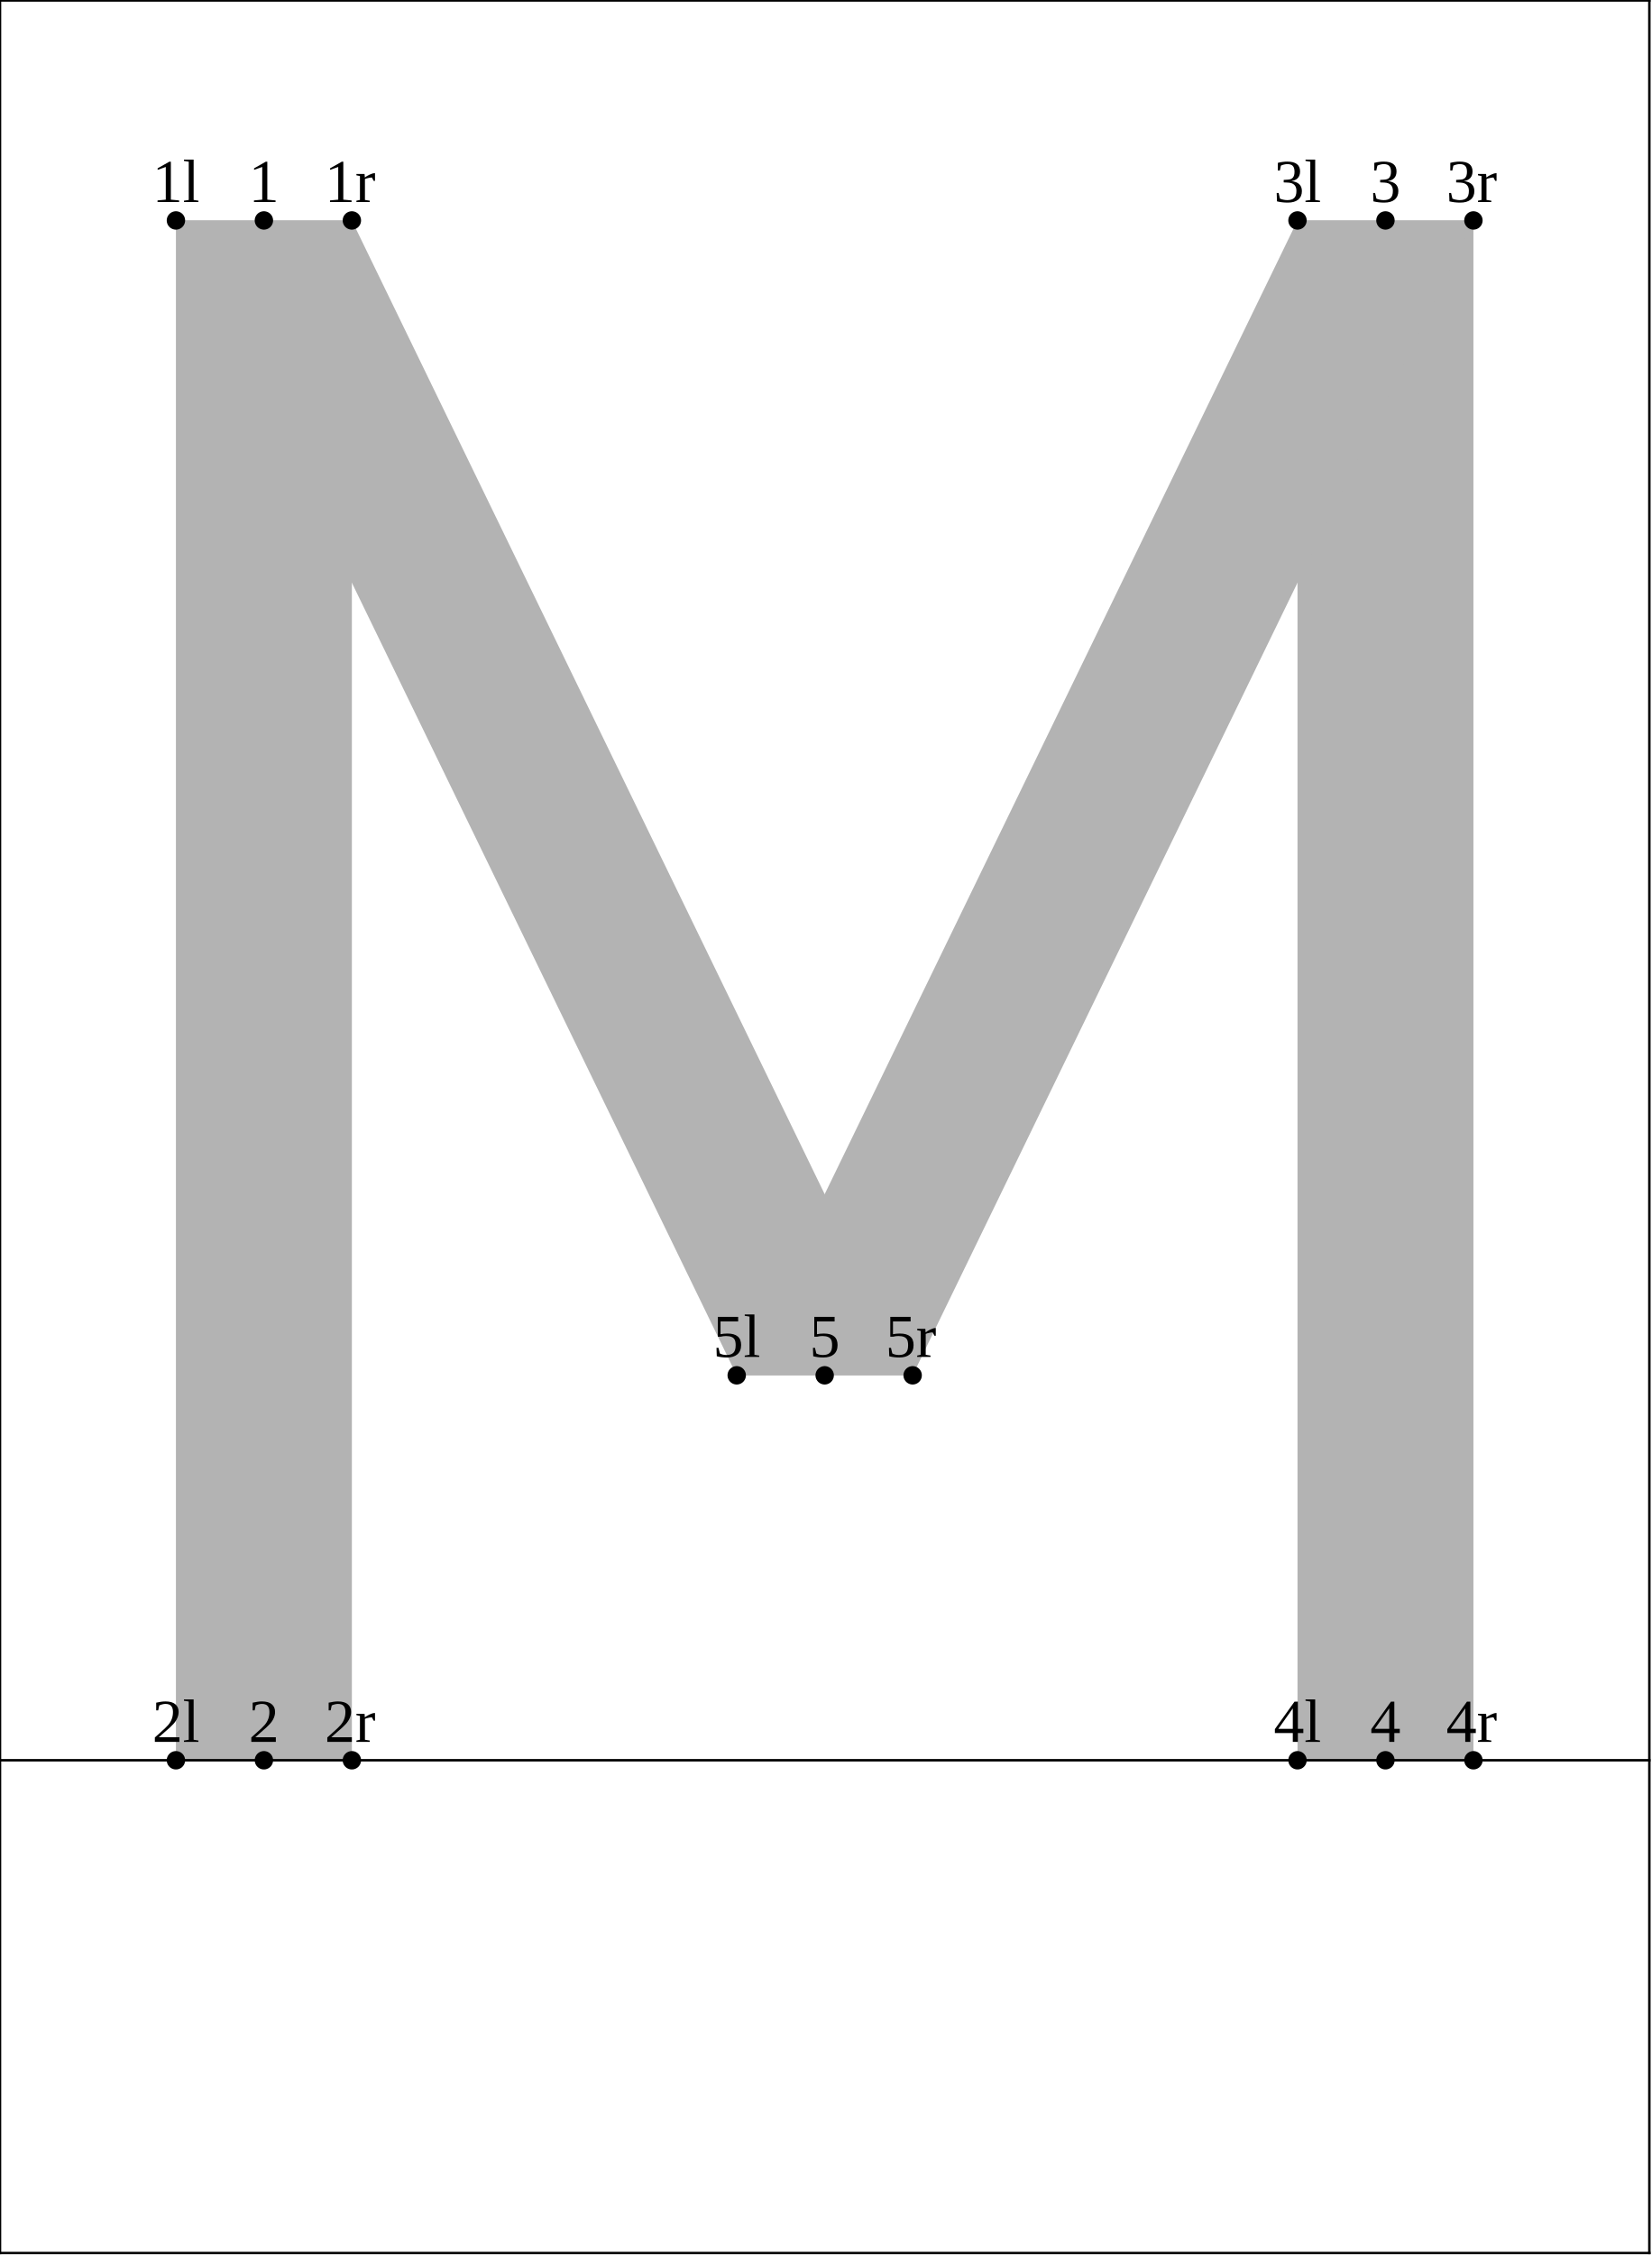
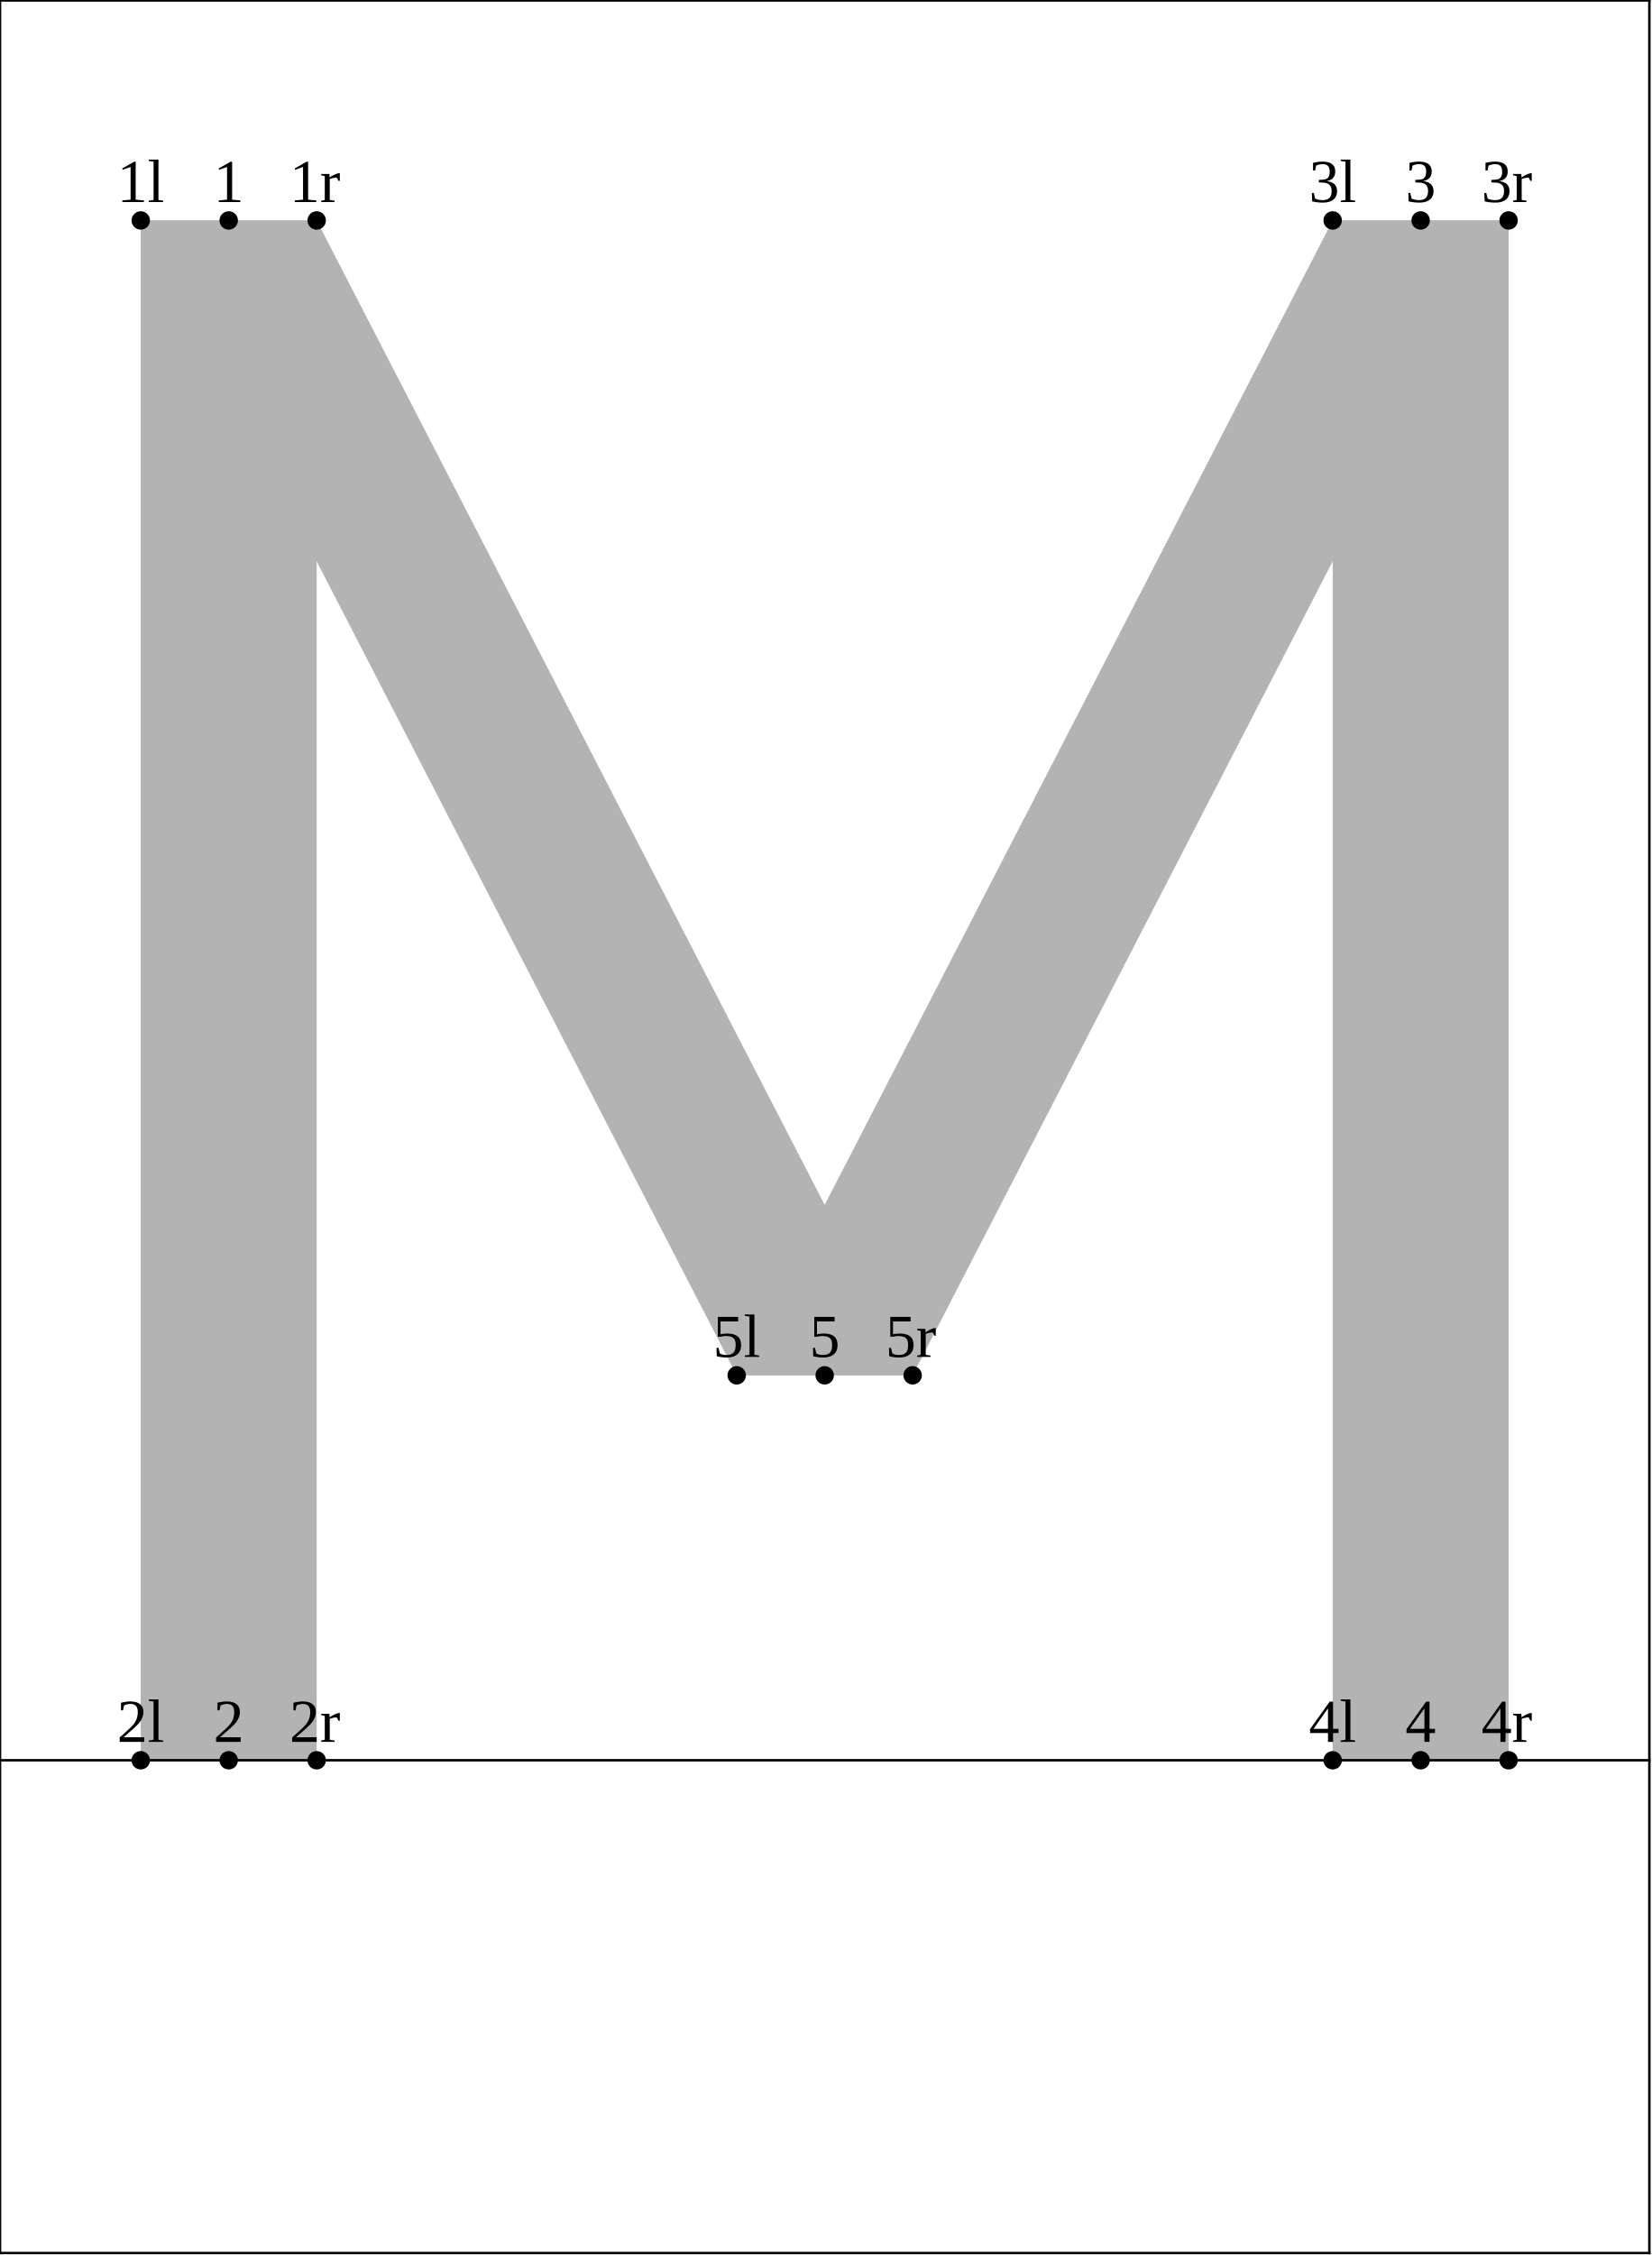
<svg xmlns="http://www.w3.org/2000/svg" version="1.1" width="269.391" height="367.662" viewBox="0 0 269.391 367.662">
-   <path d="M28.692 35.942L28.692 287L57.385 287L57.385 35.942Z" style="fill: rgb(70%,70%,70%);stroke: none;" />
-   <path d="M211.606 35.942L211.606 287L240.298 287L240.298 35.942Z" style="fill: rgb(70%,70%,70%);stroke: none;" />
-   <path d="M28.692 35.942L120.149 224.236L148.842 224.236L57.385 35.942Z" style="fill: rgb(70%,70%,70%);stroke: none;" />
-   <path d="M211.606 35.942L120.149 224.236L148.842 224.236L240.298 35.942Z" style="fill: rgb(70%,70%,70%);stroke: none;" />
-   <g transform="translate(24.81805 32.94206)" style="fill: rgb(0%,0%,0%);">
+   <path d="M22.954 35.942L22.954 287L51.646 287L51.646 35.942Z" style="fill: rgb(70%,70%,70%);stroke: none;" />
+   <path d="M217.344 35.942L217.344 287L246.037 287L246.037 35.942Z" style="fill: rgb(70%,70%,70%);stroke: none;" />
+   <path d="M22.954 35.942L120.149 224.236L148.842 224.236L51.646 35.942Z" style="fill: rgb(70%,70%,70%);stroke: none;" />
+   <path d="M217.344 35.942L120.149 224.236L148.842 224.236L246.037 35.942Z" style="fill: rgb(70%,70%,70%);stroke: none;" />
+   <g transform="translate(19.07947 32.94206)" style="fill: rgb(0%,0%,0%);">
    <text font-size="9.963">1l</text>
  </g>
-   <path d="M28.692 35.942l0 0" style="stroke:rgb(0%,0%,0%); stroke-width: 3;stroke-linecap: round;stroke-linejoin: round;stroke-miterlimit: 10;fill: none;" />
-   <g transform="translate(24.81805 284)" style="fill: rgb(0%,0%,0%);">
+   <path d="M22.954 35.942l0 0" style="stroke:rgb(0%,0%,0%); stroke-width: 3;stroke-linecap: round;stroke-linejoin: round;stroke-miterlimit: 10;fill: none;" />
+   <g transform="translate(19.07947 284)" style="fill: rgb(0%,0%,0%);">
    <text font-size="9.963">2l</text>
  </g>
-   <path d="M28.692 287l0 0" style="stroke:rgb(0%,0%,0%); stroke-width: 3;stroke-linecap: round;stroke-linejoin: round;stroke-miterlimit: 10;fill: none;" />
-   <g transform="translate(207.7314 32.94206)" style="fill: rgb(0%,0%,0%);">
+   <path d="M22.954 287l0 0" style="stroke:rgb(0%,0%,0%); stroke-width: 3;stroke-linecap: round;stroke-linejoin: round;stroke-miterlimit: 10;fill: none;" />
+   <g transform="translate(213.47 32.94206)" style="fill: rgb(0%,0%,0%);">
    <text font-size="9.963">3l</text>
  </g>
-   <path d="M211.606 35.942l0 0" style="stroke:rgb(0%,0%,0%); stroke-width: 3;stroke-linecap: round;stroke-linejoin: round;stroke-miterlimit: 10;fill: none;" />
-   <g transform="translate(207.7314 284)" style="fill: rgb(0%,0%,0%);">
+   <path d="M217.344 35.942l0 0" style="stroke:rgb(0%,0%,0%); stroke-width: 3;stroke-linecap: round;stroke-linejoin: round;stroke-miterlimit: 10;fill: none;" />
+   <g transform="translate(213.47 284)" style="fill: rgb(0%,0%,0%);">
    <text font-size="9.963">4l</text>
  </g>
-   <path d="M211.606 287l0 0" style="stroke:rgb(0%,0%,0%); stroke-width: 3;stroke-linecap: round;stroke-linejoin: round;stroke-miterlimit: 10;fill: none;" />
+   <path d="M217.344 287l0 0" style="stroke:rgb(0%,0%,0%); stroke-width: 3;stroke-linecap: round;stroke-linejoin: round;stroke-miterlimit: 10;fill: none;" />
  <g transform="translate(116.2747 221.2355)" style="fill: rgb(0%,0%,0%);">
    <text font-size="9.963">5l</text>
  </g>
  <path d="M120.149 224.236l0 0" style="stroke:rgb(0%,0%,0%); stroke-width: 3;stroke-linecap: round;stroke-linejoin: round;stroke-miterlimit: 10;fill: none;" />
-   <g transform="translate(40.54797 32.94206)" style="fill: rgb(0%,0%,0%);">
+   <g transform="translate(34.80939 32.94206)" style="fill: rgb(0%,0%,0%);">
    <text font-size="9.963">1</text>
  </g>
-   <path d="M43.039 35.942l0 0" style="stroke:rgb(0%,0%,0%); stroke-width: 3;stroke-linecap: round;stroke-linejoin: round;stroke-miterlimit: 10;fill: none;" />
-   <g transform="translate(40.54797 284)" style="fill: rgb(0%,0%,0%);">
+   <path d="M37.3 35.942l0 0" style="stroke:rgb(0%,0%,0%); stroke-width: 3;stroke-linecap: round;stroke-linejoin: round;stroke-miterlimit: 10;fill: none;" />
+   <g transform="translate(34.80939 284)" style="fill: rgb(0%,0%,0%);">
    <text font-size="9.963">2</text>
  </g>
-   <path d="M43.039 287l0 0" style="stroke:rgb(0%,0%,0%); stroke-width: 3;stroke-linecap: round;stroke-linejoin: round;stroke-miterlimit: 10;fill: none;" />
-   <g transform="translate(223.4613 32.94206)" style="fill: rgb(0%,0%,0%);">
+   <path d="M37.3 287l0 0" style="stroke:rgb(0%,0%,0%); stroke-width: 3;stroke-linecap: round;stroke-linejoin: round;stroke-miterlimit: 10;fill: none;" />
+   <g transform="translate(229.1999 32.94206)" style="fill: rgb(0%,0%,0%);">
    <text font-size="9.963">3</text>
  </g>
-   <path d="M225.952 35.942l0 0" style="stroke:rgb(0%,0%,0%); stroke-width: 3;stroke-linecap: round;stroke-linejoin: round;stroke-miterlimit: 10;fill: none;" />
-   <g transform="translate(223.4613 284)" style="fill: rgb(0%,0%,0%);">
+   <path d="M231.691 35.942l0 0" style="stroke:rgb(0%,0%,0%); stroke-width: 3;stroke-linecap: round;stroke-linejoin: round;stroke-miterlimit: 10;fill: none;" />
+   <g transform="translate(229.1999 284)" style="fill: rgb(0%,0%,0%);">
    <text font-size="9.963">4</text>
  </g>
-   <path d="M225.952 287l0 0" style="stroke:rgb(0%,0%,0%); stroke-width: 3;stroke-linecap: round;stroke-linejoin: round;stroke-miterlimit: 10;fill: none;" />
+   <path d="M231.691 287l0 0" style="stroke:rgb(0%,0%,0%); stroke-width: 3;stroke-linecap: round;stroke-linejoin: round;stroke-miterlimit: 10;fill: none;" />
  <g transform="translate(132.0046 221.2355)" style="fill: rgb(0%,0%,0%);">
    <text font-size="9.963">5</text>
  </g>
  <path d="M134.495 224.236l0 0" style="stroke:rgb(0%,0%,0%); stroke-width: 3;stroke-linecap: round;stroke-linejoin: round;stroke-miterlimit: 10;fill: none;" />
-   <g transform="translate(52.94318 32.94206)" style="fill: rgb(0%,0%,0%);">
+   <g transform="translate(47.20457 32.94206)" style="fill: rgb(0%,0%,0%);">
    <text font-size="9.963">1r</text>
  </g>
-   <path d="M57.385 35.942l0 0" style="stroke:rgb(0%,0%,0%); stroke-width: 3;stroke-linecap: round;stroke-linejoin: round;stroke-miterlimit: 10;fill: none;" />
-   <g transform="translate(52.94318 284)" style="fill: rgb(0%,0%,0%);">
+   <path d="M51.646 35.942l0 0" style="stroke:rgb(0%,0%,0%); stroke-width: 3;stroke-linecap: round;stroke-linejoin: round;stroke-miterlimit: 10;fill: none;" />
+   <g transform="translate(47.20457 284)" style="fill: rgb(0%,0%,0%);">
    <text font-size="9.963">2r</text>
  </g>
-   <path d="M57.385 287l0 0" style="stroke:rgb(0%,0%,0%); stroke-width: 3;stroke-linecap: round;stroke-linejoin: round;stroke-miterlimit: 10;fill: none;" />
-   <g transform="translate(235.8565 32.94206)" style="fill: rgb(0%,0%,0%);">
+   <path d="M51.646 287l0 0" style="stroke:rgb(0%,0%,0%); stroke-width: 3;stroke-linecap: round;stroke-linejoin: round;stroke-miterlimit: 10;fill: none;" />
+   <g transform="translate(241.5951 32.94206)" style="fill: rgb(0%,0%,0%);">
    <text font-size="9.963">3r</text>
  </g>
-   <path d="M240.298 35.942l0 0" style="stroke:rgb(0%,0%,0%); stroke-width: 3;stroke-linecap: round;stroke-linejoin: round;stroke-miterlimit: 10;fill: none;" />
-   <g transform="translate(235.8565 284)" style="fill: rgb(0%,0%,0%);">
+   <path d="M246.037 35.942l0 0" style="stroke:rgb(0%,0%,0%); stroke-width: 3;stroke-linecap: round;stroke-linejoin: round;stroke-miterlimit: 10;fill: none;" />
+   <g transform="translate(241.5951 284)" style="fill: rgb(0%,0%,0%);">
    <text font-size="9.963">4r</text>
  </g>
-   <path d="M240.298 287l0 0" style="stroke:rgb(0%,0%,0%); stroke-width: 3;stroke-linecap: round;stroke-linejoin: round;stroke-miterlimit: 10;fill: none;" />
+   <path d="M246.037 287l0 0" style="stroke:rgb(0%,0%,0%); stroke-width: 3;stroke-linecap: round;stroke-linejoin: round;stroke-miterlimit: 10;fill: none;" />
  <g transform="translate(144.3998 221.2355)" style="fill: rgb(0%,0%,0%);">
    <text font-size="9.963">5r</text>
  </g>
  <path d="M148.842 224.236l0 0" style="stroke:rgb(0%,0%,0%); stroke-width: 3;stroke-linecap: round;stroke-linejoin: round;stroke-miterlimit: 10;fill: none;" />
  <path d="M0 287L268.991 287" style="stroke:rgb(0%,0%,0%); stroke-width: 0.4;stroke-linecap: square;stroke-linejoin: round;stroke-miterlimit: 10;fill: none;" />
  <path d="M0 0.077L268.991 0.077" style="stroke:rgb(0%,0%,0%); stroke-width: 0.4;stroke-linecap: square;stroke-linejoin: round;stroke-miterlimit: 10;fill: none;" />
  <path d="M0 367.339L268.991 367.339" style="stroke:rgb(0%,0%,0%); stroke-width: 0.4;stroke-linecap: square;stroke-linejoin: round;stroke-miterlimit: 10;fill: none;" />
  <path d="M0 367.339L0 0.077" style="stroke:rgb(0%,0%,0%); stroke-width: 0.4;stroke-linecap: square;stroke-linejoin: round;stroke-miterlimit: 10;fill: none;" />
  <path d="M268.991 367.339L268.991 0.077" style="stroke:rgb(0%,0%,0%); stroke-width: 0.4;stroke-linecap: square;stroke-linejoin: round;stroke-miterlimit: 10;fill: none;" />
</svg>
